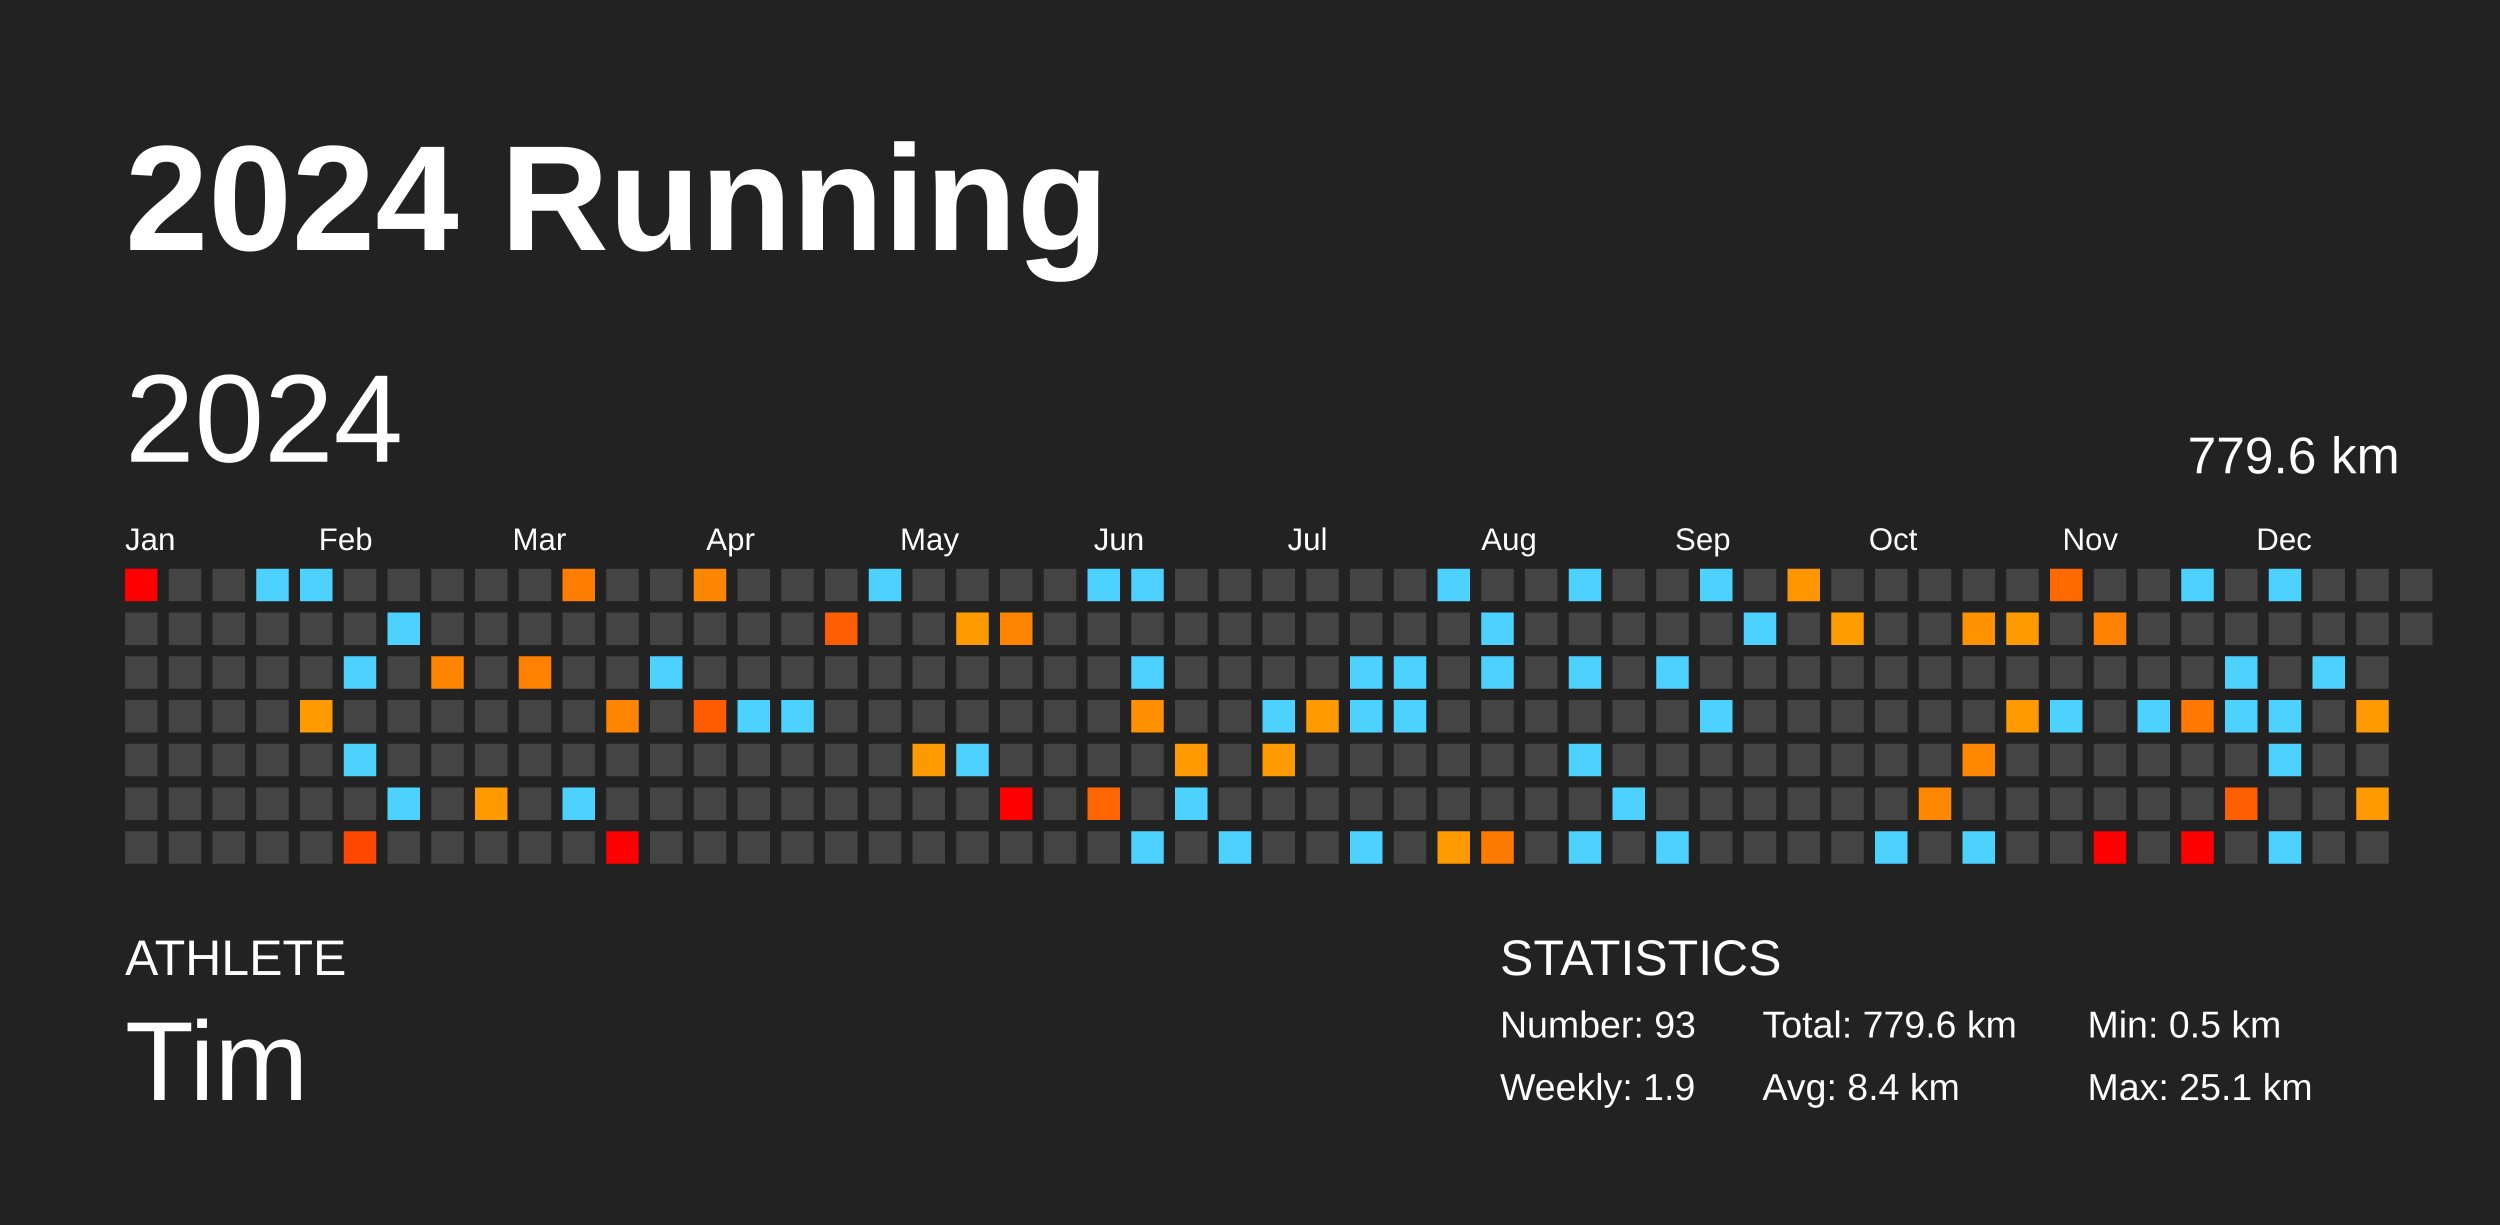
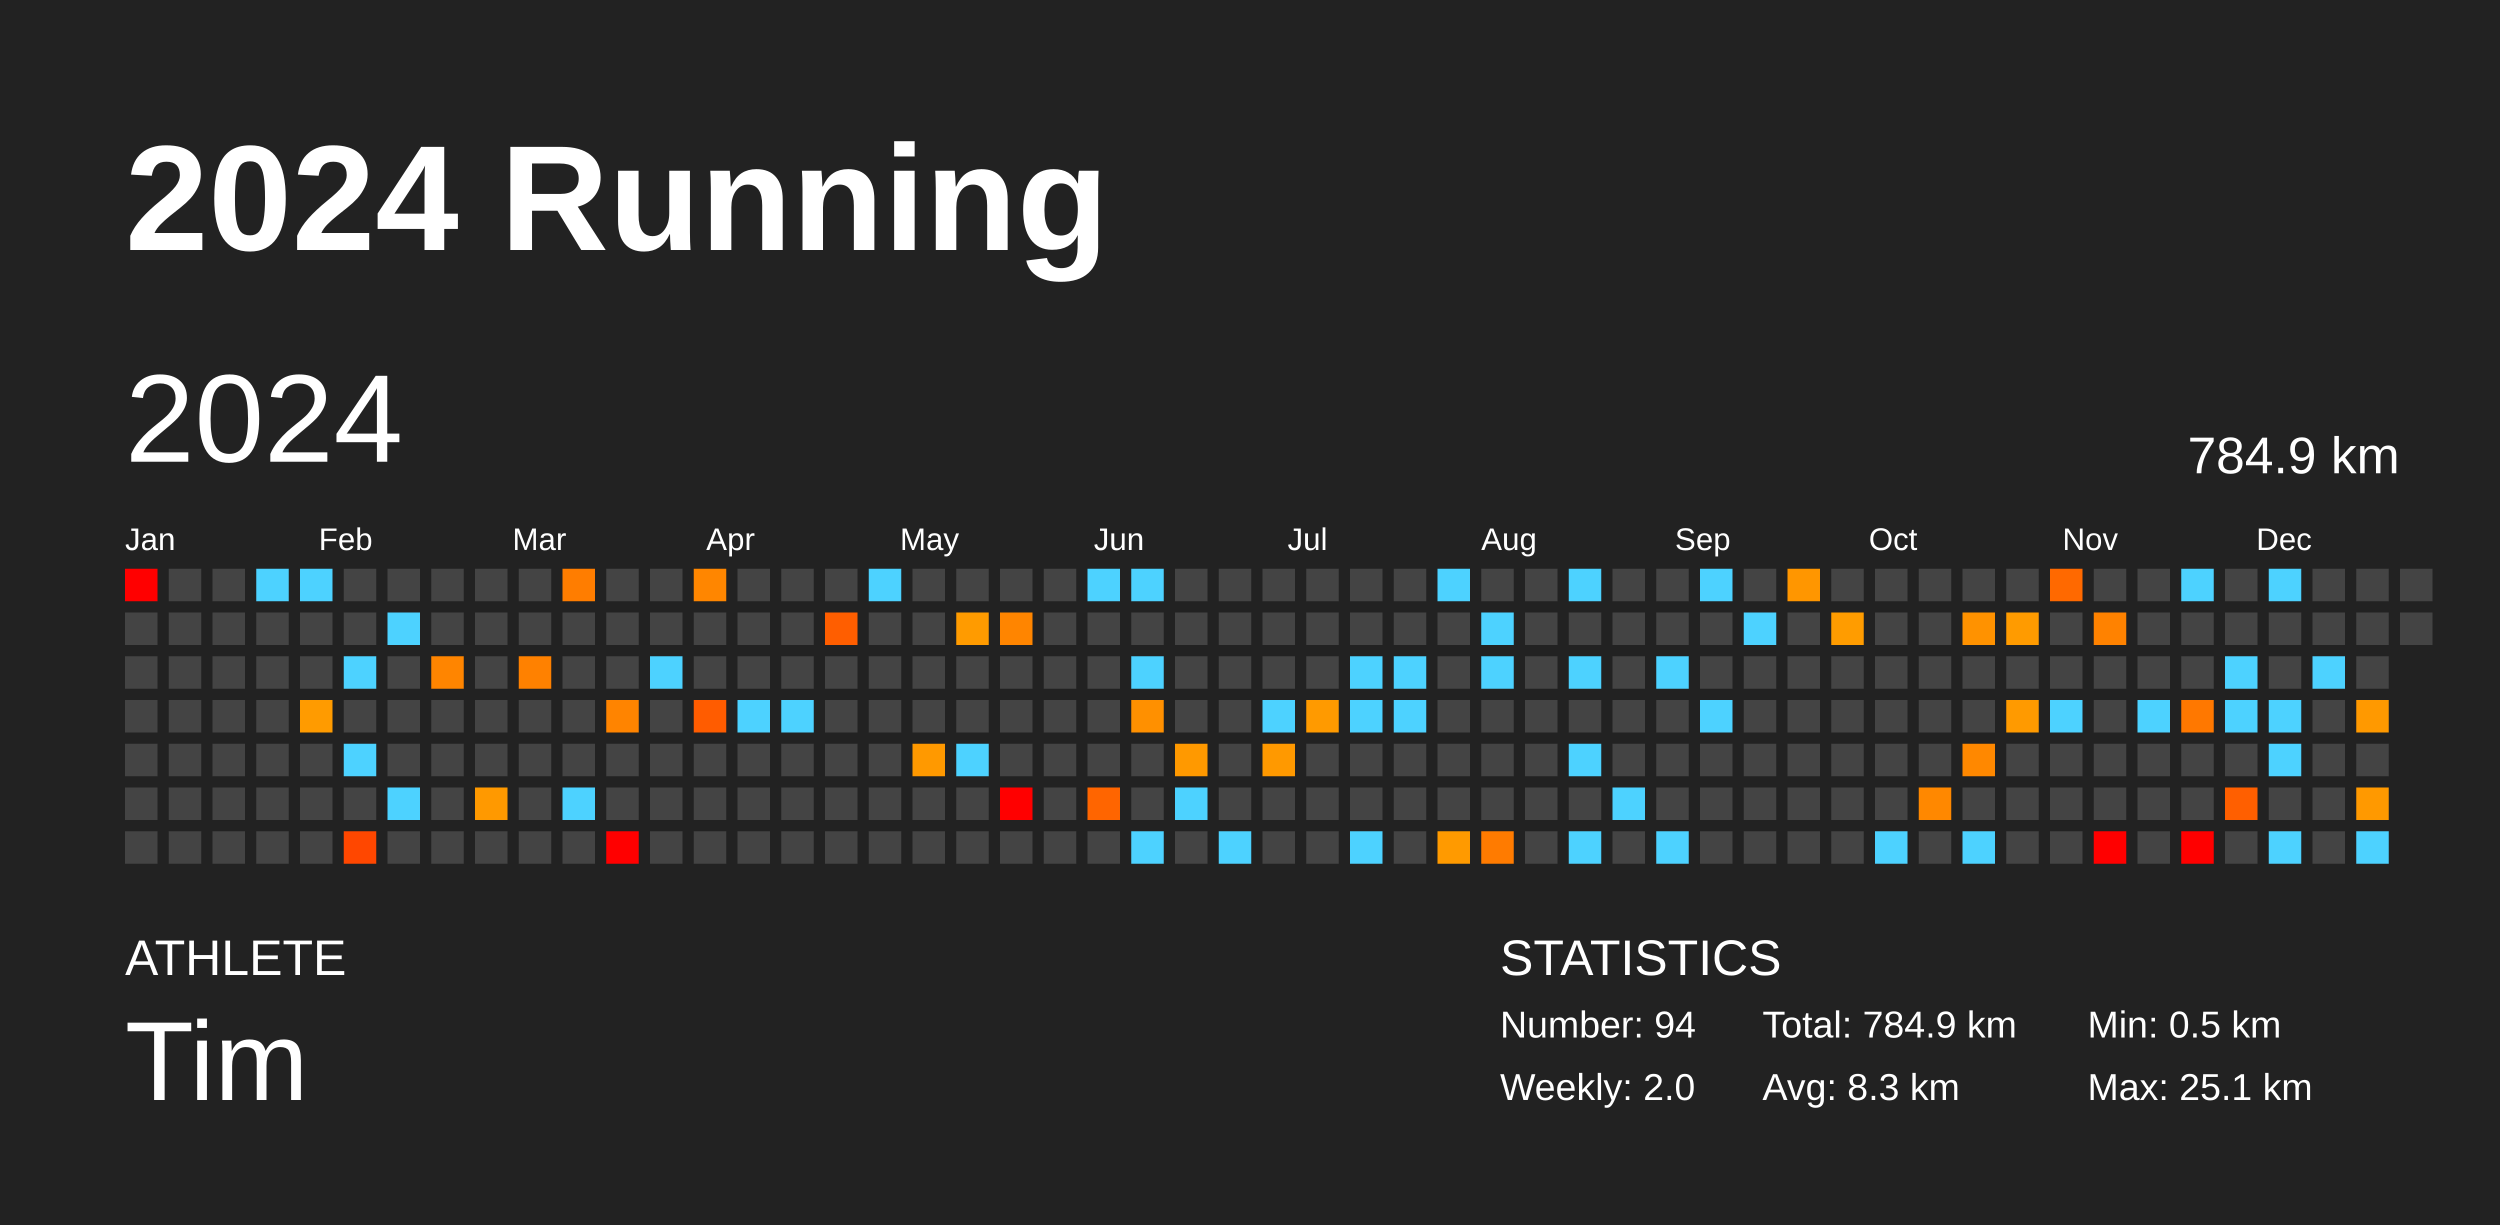
<svg xmlns="http://www.w3.org/2000/svg" baseProfile="full" height="98mm" version="1.1" viewBox="0,0,200,98" width="200mm">
  <defs />
  <rect fill="#222222" height="98" width="200" x="0" y="0" />
  <text fill="#FFFFFF" style="font-size:12px; font-family:Arial; font-weight:bold;" x="10" y="20">2024 Running</text>
  <text fill="#FFFFFF" style="font-size:4px; font-family:Arial" x="10" y="78">ATHLETE</text>
  <text fill="#FFFFFF" style="font-size:9px; font-family:Arial" x="10" y="88">Tim</text>
  <text fill="#FFFFFF" style="font-size:4px; font-family:Arial" x="120" y="78">STATISTICS</text>
-   <text fill="#FFFFFF" style="font-size:3px; font-family:Arial" x="120" y="83">Number: 93</text>
-   <text fill="#FFFFFF" style="font-size:3px; font-family:Arial" x="120" y="88">Weekly: 1.9</text>
-   <text fill="#FFFFFF" style="font-size:3px; font-family:Arial" x="141" y="83">Total: 779.6 km</text>
-   <text fill="#FFFFFF" style="font-size:3px; font-family:Arial" x="141" y="88">Avg: 8.4 km</text>
+   <text fill="#FFFFFF" style="font-size:3px; font-family:Arial" x="120" y="83">Number: 94</text>
+   <text fill="#FFFFFF" style="font-size:3px; font-family:Arial" x="120" y="88">Weekly: 2.0</text>
+   <text fill="#FFFFFF" style="font-size:3px; font-family:Arial" x="141" y="83">Total: 784.9 km</text>
+   <text fill="#FFFFFF" style="font-size:3px; font-family:Arial" x="141" y="88">Avg: 8.3 km</text>
  <text fill="#FFFFFF" style="font-size:3px; font-family:Arial" x="167" y="83">Min: 0.5 km</text>
  <text fill="#FFFFFF" style="font-size:3px; font-family:Arial" x="167" y="88">Max: 25.1 km</text>
  <text dominant-baseline="hanging" fill="#FFFFFF" style="font-size:10.0px; font-family:Arial;" x="10" y="30">2024</text>
-   <text dominant-baseline="hanging" fill="#FFFFFF" style="font-size:4.125px; font-family:Arial;" x="175" y="35">779.6 km</text>
+   <text dominant-baseline="hanging" fill="#FFFFFF" style="font-size:4.125px; font-family:Arial;" x="175" y="35">784.9 km</text>
  <text fill="#FFFFFF" style="font-size:2.5px; font-family:Arial" x="10.0" y="44">Jan</text>
  <text fill="#FFFFFF" style="font-size:2.5px; font-family:Arial" x="25.5" y="44">Feb</text>
  <text fill="#FFFFFF" style="font-size:2.5px; font-family:Arial" x="41.0" y="44">Mar</text>
  <text fill="#FFFFFF" style="font-size:2.5px; font-family:Arial" x="56.5" y="44">Apr</text>
  <text fill="#FFFFFF" style="font-size:2.5px; font-family:Arial" x="72.0" y="44">May</text>
  <text fill="#FFFFFF" style="font-size:2.5px; font-family:Arial" x="87.5" y="44">Jun</text>
  <text fill="#FFFFFF" style="font-size:2.5px; font-family:Arial" x="103.0" y="44">Jul</text>
  <text fill="#FFFFFF" style="font-size:2.5px; font-family:Arial" x="118.5" y="44">Aug</text>
  <text fill="#FFFFFF" style="font-size:2.5px; font-family:Arial" x="134.0" y="44">Sep</text>
  <text fill="#FFFFFF" style="font-size:2.5px; font-family:Arial" x="149.5" y="44">Oct</text>
  <text fill="#FFFFFF" style="font-size:2.5px; font-family:Arial" x="165.0" y="44">Nov</text>
  <text fill="#FFFFFF" style="font-size:2.5px; font-family:Arial" x="180.5" y="44">Dec</text>
  <rect fill="red" height="2.6" width="2.6" x="10.0" y="45.5" />
  <rect fill="#444444" height="2.6" width="2.6" x="10.0" y="49.0" />
  <rect fill="#444444" height="2.6" width="2.6" x="10.0" y="52.5" />
  <rect fill="#444444" height="2.6" width="2.6" x="10.0" y="56.0" />
  <rect fill="#444444" height="2.6" width="2.6" x="10.0" y="59.5" />
  <rect fill="#444444" height="2.6" width="2.6" x="10.0" y="63.0" />
  <rect fill="#444444" height="2.6" width="2.6" x="10.0" y="66.5" />
  <rect fill="#444444" height="2.6" width="2.6" x="13.5" y="45.5" />
  <rect fill="#444444" height="2.6" width="2.6" x="13.5" y="49.0" />
  <rect fill="#444444" height="2.6" width="2.6" x="13.5" y="52.5" />
  <rect fill="#444444" height="2.6" width="2.6" x="13.5" y="56.0" />
  <rect fill="#444444" height="2.6" width="2.6" x="13.5" y="59.5" />
  <rect fill="#444444" height="2.6" width="2.6" x="13.5" y="63.0" />
  <rect fill="#444444" height="2.6" width="2.6" x="13.5" y="66.5" />
  <rect fill="#444444" height="2.6" width="2.6" x="17.0" y="45.5" />
  <rect fill="#444444" height="2.6" width="2.6" x="17.0" y="49.0" />
  <rect fill="#444444" height="2.6" width="2.6" x="17.0" y="52.5" />
  <rect fill="#444444" height="2.6" width="2.6" x="17.0" y="56.0" />
  <rect fill="#444444" height="2.6" width="2.6" x="17.0" y="59.5" />
  <rect fill="#444444" height="2.6" width="2.6" x="17.0" y="63.0" />
  <rect fill="#444444" height="2.6" width="2.6" x="17.0" y="66.5" />
  <rect fill="#4dd2ff" height="2.6" width="2.6" x="20.5" y="45.5" />
  <rect fill="#444444" height="2.6" width="2.6" x="20.5" y="49.0" />
  <rect fill="#444444" height="2.6" width="2.6" x="20.5" y="52.5" />
  <rect fill="#444444" height="2.6" width="2.6" x="20.5" y="56.0" />
  <rect fill="#444444" height="2.6" width="2.6" x="20.5" y="59.5" />
  <rect fill="#444444" height="2.6" width="2.6" x="20.5" y="63.0" />
  <rect fill="#444444" height="2.6" width="2.6" x="20.5" y="66.5" />
  <rect fill="#4dd2ff" height="2.6" width="2.6" x="24.0" y="45.5" />
  <rect fill="#444444" height="2.6" width="2.6" x="24.0" y="49.0" />
  <rect fill="#444444" height="2.6" width="2.6" x="24.0" y="52.5" />
  <rect fill="#ff9b00" height="2.6" width="2.6" x="24.0" y="56.0" />
  <rect fill="#444444" height="2.6" width="2.6" x="24.0" y="59.5" />
  <rect fill="#444444" height="2.6" width="2.6" x="24.0" y="63.0" />
  <rect fill="#444444" height="2.6" width="2.6" x="24.0" y="66.5" />
  <rect fill="#444444" height="2.6" width="2.6" x="27.5" y="45.5" />
  <rect fill="#444444" height="2.6" width="2.6" x="27.5" y="49.0" />
  <rect fill="#4dd2ff" height="2.6" width="2.6" x="27.5" y="52.5" />
  <rect fill="#444444" height="2.6" width="2.6" x="27.5" y="56.0" />
  <rect fill="#4dd2ff" height="2.6" width="2.6" x="27.5" y="59.5" />
  <rect fill="#444444" height="2.6" width="2.6" x="27.5" y="63.0" />
  <rect fill="#ff4700" height="2.6" width="2.6" x="27.5" y="66.5" />
  <rect fill="#444444" height="2.6" width="2.6" x="31.0" y="45.5" />
  <rect fill="#4dd2ff" height="2.6" width="2.6" x="31.0" y="49.0" />
  <rect fill="#444444" height="2.6" width="2.6" x="31.0" y="52.5" />
  <rect fill="#444444" height="2.6" width="2.6" x="31.0" y="56.0" />
  <rect fill="#444444" height="2.6" width="2.6" x="31.0" y="59.5" />
  <rect fill="#4dd2ff" height="2.6" width="2.6" x="31.0" y="63.0" />
  <rect fill="#444444" height="2.6" width="2.6" x="31.0" y="66.5" />
  <rect fill="#444444" height="2.6" width="2.6" x="34.5" y="45.5" />
  <rect fill="#444444" height="2.6" width="2.6" x="34.5" y="49.0" />
  <rect fill="#ff8500" height="2.6" width="2.6" x="34.5" y="52.5" />
  <rect fill="#444444" height="2.6" width="2.6" x="34.5" y="56.0" />
  <rect fill="#444444" height="2.6" width="2.6" x="34.5" y="59.5" />
  <rect fill="#444444" height="2.6" width="2.6" x="34.5" y="63.0" />
  <rect fill="#444444" height="2.6" width="2.6" x="34.5" y="66.5" />
  <rect fill="#444444" height="2.6" width="2.6" x="38.0" y="45.5" />
  <rect fill="#444444" height="2.6" width="2.6" x="38.0" y="49.0" />
  <rect fill="#444444" height="2.6" width="2.6" x="38.0" y="52.5" />
  <rect fill="#444444" height="2.6" width="2.6" x="38.0" y="56.0" />
  <rect fill="#444444" height="2.6" width="2.6" x="38.0" y="59.5" />
  <rect fill="#ff9900" height="2.6" width="2.6" x="38.0" y="63.0" />
  <rect fill="#444444" height="2.6" width="2.6" x="38.0" y="66.5" />
  <rect fill="#444444" height="2.6" width="2.6" x="41.5" y="45.5" />
  <rect fill="#444444" height="2.6" width="2.6" x="41.5" y="49.0" />
  <rect fill="#ff8100" height="2.6" width="2.6" x="41.5" y="52.5" />
  <rect fill="#444444" height="2.6" width="2.6" x="41.5" y="56.0" />
  <rect fill="#444444" height="2.6" width="2.6" x="41.5" y="59.5" />
  <rect fill="#444444" height="2.6" width="2.6" x="41.5" y="63.0" />
  <rect fill="#444444" height="2.6" width="2.6" x="41.5" y="66.5" />
  <rect fill="#ff7d00" height="2.6" width="2.6" x="45.0" y="45.5" />
  <rect fill="#444444" height="2.6" width="2.6" x="45.0" y="49.0" />
  <rect fill="#444444" height="2.6" width="2.6" x="45.0" y="52.5" />
  <rect fill="#444444" height="2.6" width="2.6" x="45.0" y="56.0" />
  <rect fill="#444444" height="2.6" width="2.6" x="45.0" y="59.5" />
  <rect fill="#4dd2ff" height="2.6" width="2.6" x="45.0" y="63.0" />
  <rect fill="#444444" height="2.6" width="2.6" x="45.0" y="66.5" />
  <rect fill="#444444" height="2.6" width="2.6" x="48.5" y="45.5" />
  <rect fill="#444444" height="2.6" width="2.6" x="48.5" y="49.0" />
  <rect fill="#444444" height="2.6" width="2.6" x="48.5" y="52.5" />
  <rect fill="#ff8400" height="2.6" width="2.6" x="48.5" y="56.0" />
  <rect fill="#444444" height="2.6" width="2.6" x="48.5" y="59.5" />
  <rect fill="#444444" height="2.6" width="2.6" x="48.5" y="63.0" />
  <rect fill="red" height="2.6" width="2.6" x="48.5" y="66.5" />
  <rect fill="#444444" height="2.6" width="2.6" x="52.0" y="45.5" />
  <rect fill="#444444" height="2.6" width="2.6" x="52.0" y="49.0" />
  <rect fill="#4dd2ff" height="2.6" width="2.6" x="52.0" y="52.5" />
  <rect fill="#444444" height="2.6" width="2.6" x="52.0" y="56.0" />
  <rect fill="#444444" height="2.6" width="2.6" x="52.0" y="59.5" />
  <rect fill="#444444" height="2.6" width="2.6" x="52.0" y="63.0" />
  <rect fill="#444444" height="2.6" width="2.6" x="52.0" y="66.5" />
  <rect fill="#ff8600" height="2.6" width="2.6" x="55.5" y="45.5" />
  <rect fill="#444444" height="2.6" width="2.6" x="55.5" y="49.0" />
  <rect fill="#444444" height="2.6" width="2.6" x="55.5" y="52.5" />
  <rect fill="#ff5c00" height="2.6" width="2.6" x="55.5" y="56.0" />
  <rect fill="#444444" height="2.6" width="2.6" x="55.5" y="59.5" />
  <rect fill="#444444" height="2.6" width="2.6" x="55.5" y="63.0" />
  <rect fill="#444444" height="2.6" width="2.6" x="55.5" y="66.5" />
  <rect fill="#444444" height="2.6" width="2.6" x="59.0" y="45.5" />
  <rect fill="#444444" height="2.6" width="2.6" x="59.0" y="49.0" />
  <rect fill="#444444" height="2.6" width="2.6" x="59.0" y="52.5" />
  <rect fill="#4dd2ff" height="2.6" width="2.6" x="59.0" y="56.0" />
  <rect fill="#444444" height="2.6" width="2.6" x="59.0" y="59.5" />
  <rect fill="#444444" height="2.6" width="2.6" x="59.0" y="63.0" />
  <rect fill="#444444" height="2.6" width="2.6" x="59.0" y="66.5" />
  <rect fill="#444444" height="2.6" width="2.6" x="62.5" y="45.5" />
  <rect fill="#444444" height="2.6" width="2.6" x="62.5" y="49.0" />
  <rect fill="#444444" height="2.6" width="2.6" x="62.5" y="52.5" />
  <rect fill="#4dd2ff" height="2.6" width="2.6" x="62.5" y="56.0" />
  <rect fill="#444444" height="2.6" width="2.6" x="62.5" y="59.5" />
  <rect fill="#444444" height="2.6" width="2.6" x="62.5" y="63.0" />
  <rect fill="#444444" height="2.6" width="2.6" x="62.5" y="66.5" />
  <rect fill="#444444" height="2.6" width="2.6" x="66.0" y="45.5" />
  <rect fill="#ff5e00" height="2.6" width="2.6" x="66.0" y="49.0" />
  <rect fill="#444444" height="2.6" width="2.6" x="66.0" y="52.5" />
  <rect fill="#444444" height="2.6" width="2.6" x="66.0" y="56.0" />
  <rect fill="#444444" height="2.6" width="2.6" x="66.0" y="59.5" />
  <rect fill="#444444" height="2.6" width="2.6" x="66.0" y="63.0" />
  <rect fill="#444444" height="2.6" width="2.6" x="66.0" y="66.5" />
  <rect fill="#4dd2ff" height="2.6" width="2.6" x="69.5" y="45.5" />
  <rect fill="#444444" height="2.6" width="2.6" x="69.5" y="49.0" />
  <rect fill="#444444" height="2.6" width="2.6" x="69.5" y="52.5" />
  <rect fill="#444444" height="2.6" width="2.6" x="69.5" y="56.0" />
  <rect fill="#444444" height="2.6" width="2.6" x="69.5" y="59.5" />
  <rect fill="#444444" height="2.6" width="2.6" x="69.5" y="63.0" />
  <rect fill="#444444" height="2.6" width="2.6" x="69.5" y="66.5" />
  <rect fill="#444444" height="2.6" width="2.6" x="73.0" y="45.5" />
  <rect fill="#444444" height="2.6" width="2.6" x="73.0" y="49.0" />
  <rect fill="#444444" height="2.6" width="2.6" x="73.0" y="52.5" />
  <rect fill="#444444" height="2.6" width="2.6" x="73.0" y="56.0" />
  <rect fill="#ff9900" height="2.6" width="2.6" x="73.0" y="59.5" />
  <rect fill="#444444" height="2.6" width="2.6" x="73.0" y="63.0" />
  <rect fill="#444444" height="2.6" width="2.6" x="73.0" y="66.5" />
  <rect fill="#444444" height="2.6" width="2.6" x="76.5" y="45.5" />
  <rect fill="#ff9b00" height="2.6" width="2.6" x="76.5" y="49.0" />
  <rect fill="#444444" height="2.6" width="2.6" x="76.5" y="52.5" />
  <rect fill="#444444" height="2.6" width="2.6" x="76.5" y="56.0" />
  <rect fill="#4dd2ff" height="2.6" width="2.6" x="76.5" y="59.5" />
  <rect fill="#444444" height="2.6" width="2.6" x="76.5" y="63.0" />
  <rect fill="#444444" height="2.6" width="2.6" x="76.5" y="66.5" />
  <rect fill="#444444" height="2.6" width="2.6" x="80.0" y="45.5" />
  <rect fill="#ff8500" height="2.6" width="2.6" x="80.0" y="49.0" />
  <rect fill="#444444" height="2.6" width="2.6" x="80.0" y="52.5" />
  <rect fill="#444444" height="2.6" width="2.6" x="80.0" y="56.0" />
  <rect fill="#444444" height="2.6" width="2.6" x="80.0" y="59.5" />
  <rect fill="red" height="2.6" width="2.6" x="80.0" y="63.0" />
  <rect fill="#444444" height="2.6" width="2.6" x="80.0" y="66.5" />
  <rect fill="#444444" height="2.6" width="2.6" x="83.5" y="45.5" />
  <rect fill="#444444" height="2.6" width="2.6" x="83.5" y="49.0" />
  <rect fill="#444444" height="2.6" width="2.6" x="83.5" y="52.5" />
  <rect fill="#444444" height="2.6" width="2.6" x="83.5" y="56.0" />
  <rect fill="#444444" height="2.6" width="2.6" x="83.5" y="59.5" />
  <rect fill="#444444" height="2.6" width="2.6" x="83.5" y="63.0" />
  <rect fill="#444444" height="2.6" width="2.6" x="83.5" y="66.5" />
  <rect fill="#4dd2ff" height="2.6" width="2.6" x="87.0" y="45.5" />
  <rect fill="#444444" height="2.6" width="2.6" x="87.0" y="49.0" />
  <rect fill="#444444" height="2.6" width="2.6" x="87.0" y="52.5" />
  <rect fill="#444444" height="2.6" width="2.6" x="87.0" y="56.0" />
  <rect fill="#444444" height="2.6" width="2.6" x="87.0" y="59.5" />
  <rect fill="#ff6500" height="2.6" width="2.6" x="87.0" y="63.0" />
  <rect fill="#444444" height="2.6" width="2.6" x="87.0" y="66.5" />
  <rect fill="#4dd2ff" height="2.6" width="2.6" x="90.5" y="45.5" />
  <rect fill="#444444" height="2.6" width="2.6" x="90.5" y="49.0" />
  <rect fill="#4dd2ff" height="2.6" width="2.6" x="90.5" y="52.5" />
  <rect fill="#ff9000" height="2.6" width="2.6" x="90.5" y="56.0" />
  <rect fill="#444444" height="2.6" width="2.6" x="90.5" y="59.5" />
  <rect fill="#444444" height="2.6" width="2.6" x="90.5" y="63.0" />
  <rect fill="#4dd2ff" height="2.6" width="2.6" x="90.5" y="66.5" />
  <rect fill="#444444" height="2.6" width="2.6" x="94.0" y="45.5" />
  <rect fill="#444444" height="2.6" width="2.6" x="94.0" y="49.0" />
  <rect fill="#444444" height="2.6" width="2.6" x="94.0" y="52.5" />
  <rect fill="#444444" height="2.6" width="2.6" x="94.0" y="56.0" />
  <rect fill="#ff9900" height="2.6" width="2.6" x="94.0" y="59.5" />
  <rect fill="#4dd2ff" height="2.6" width="2.6" x="94.0" y="63.0" />
  <rect fill="#444444" height="2.6" width="2.6" x="94.0" y="66.5" />
  <rect fill="#444444" height="2.6" width="2.6" x="97.5" y="45.5" />
  <rect fill="#444444" height="2.6" width="2.6" x="97.5" y="49.0" />
  <rect fill="#444444" height="2.6" width="2.6" x="97.5" y="52.5" />
  <rect fill="#444444" height="2.6" width="2.6" x="97.5" y="56.0" />
  <rect fill="#444444" height="2.6" width="2.6" x="97.5" y="59.5" />
  <rect fill="#444444" height="2.6" width="2.6" x="97.5" y="63.0" />
  <rect fill="#4dd2ff" height="2.6" width="2.6" x="97.5" y="66.5" />
  <rect fill="#444444" height="2.6" width="2.6" x="101.0" y="45.5" />
  <rect fill="#444444" height="2.6" width="2.6" x="101.0" y="49.0" />
  <rect fill="#444444" height="2.6" width="2.6" x="101.0" y="52.5" />
  <rect fill="#4dd2ff" height="2.6" width="2.6" x="101.0" y="56.0" />
  <rect fill="#ff9900" height="2.6" width="2.6" x="101.0" y="59.5" />
  <rect fill="#444444" height="2.6" width="2.6" x="101.0" y="63.0" />
  <rect fill="#444444" height="2.6" width="2.6" x="101.0" y="66.5" />
  <rect fill="#444444" height="2.6" width="2.6" x="104.5" y="45.5" />
  <rect fill="#444444" height="2.6" width="2.6" x="104.5" y="49.0" />
  <rect fill="#444444" height="2.6" width="2.6" x="104.5" y="52.5" />
  <rect fill="#ff9a00" height="2.6" width="2.6" x="104.5" y="56.0" />
  <rect fill="#444444" height="2.6" width="2.6" x="104.5" y="59.5" />
  <rect fill="#444444" height="2.6" width="2.6" x="104.5" y="63.0" />
  <rect fill="#444444" height="2.6" width="2.6" x="104.5" y="66.5" />
  <rect fill="#444444" height="2.6" width="2.6" x="108.0" y="45.5" />
  <rect fill="#444444" height="2.6" width="2.6" x="108.0" y="49.0" />
  <rect fill="#4dd2ff" height="2.6" width="2.6" x="108.0" y="52.5" />
  <rect fill="#4dd2ff" height="2.6" width="2.6" x="108.0" y="56.0" />
  <rect fill="#444444" height="2.6" width="2.6" x="108.0" y="59.5" />
  <rect fill="#444444" height="2.6" width="2.6" x="108.0" y="63.0" />
  <rect fill="#4dd2ff" height="2.6" width="2.6" x="108.0" y="66.5" />
  <rect fill="#444444" height="2.6" width="2.6" x="111.5" y="45.5" />
  <rect fill="#444444" height="2.6" width="2.6" x="111.5" y="49.0" />
  <rect fill="#4dd2ff" height="2.6" width="2.6" x="111.5" y="52.5" />
  <rect fill="#4dd2ff" height="2.6" width="2.6" x="111.5" y="56.0" />
  <rect fill="#444444" height="2.6" width="2.6" x="111.5" y="59.5" />
  <rect fill="#444444" height="2.6" width="2.6" x="111.5" y="63.0" />
  <rect fill="#444444" height="2.6" width="2.6" x="111.5" y="66.5" />
  <rect fill="#4dd2ff" height="2.6" width="2.6" x="115.0" y="45.5" />
  <rect fill="#444444" height="2.6" width="2.6" x="115.0" y="49.0" />
  <rect fill="#444444" height="2.6" width="2.6" x="115.0" y="52.5" />
  <rect fill="#444444" height="2.6" width="2.6" x="115.0" y="56.0" />
  <rect fill="#444444" height="2.6" width="2.6" x="115.0" y="59.5" />
  <rect fill="#444444" height="2.6" width="2.6" x="115.0" y="63.0" />
  <rect fill="#ff9a00" height="2.6" width="2.6" x="115.0" y="66.5" />
  <rect fill="#444444" height="2.6" width="2.6" x="118.5" y="45.5" />
  <rect fill="#4dd2ff" height="2.6" width="2.6" x="118.5" y="49.0" />
  <rect fill="#4dd2ff" height="2.6" width="2.6" x="118.5" y="52.5" />
  <rect fill="#444444" height="2.6" width="2.6" x="118.5" y="56.0" />
  <rect fill="#444444" height="2.6" width="2.6" x="118.5" y="59.5" />
  <rect fill="#444444" height="2.6" width="2.6" x="118.5" y="63.0" />
  <rect fill="#ff7b00" height="2.6" width="2.6" x="118.5" y="66.5" />
  <rect fill="#444444" height="2.6" width="2.6" x="122.0" y="45.5" />
  <rect fill="#444444" height="2.6" width="2.6" x="122.0" y="49.0" />
  <rect fill="#444444" height="2.6" width="2.6" x="122.0" y="52.5" />
  <rect fill="#444444" height="2.6" width="2.6" x="122.0" y="56.0" />
  <rect fill="#444444" height="2.6" width="2.6" x="122.0" y="59.5" />
  <rect fill="#444444" height="2.6" width="2.6" x="122.0" y="63.0" />
  <rect fill="#444444" height="2.6" width="2.6" x="122.0" y="66.5" />
  <rect fill="#4dd2ff" height="2.6" width="2.6" x="125.5" y="45.5" />
  <rect fill="#444444" height="2.6" width="2.6" x="125.5" y="49.0" />
  <rect fill="#4dd2ff" height="2.6" width="2.6" x="125.5" y="52.5" />
  <rect fill="#444444" height="2.6" width="2.6" x="125.5" y="56.0" />
  <rect fill="#4dd2ff" height="2.6" width="2.6" x="125.5" y="59.5" />
  <rect fill="#444444" height="2.6" width="2.6" x="125.5" y="63.0" />
  <rect fill="#4dd2ff" height="2.6" width="2.6" x="125.5" y="66.5" />
  <rect fill="#444444" height="2.6" width="2.6" x="129.0" y="45.5" />
  <rect fill="#444444" height="2.6" width="2.6" x="129.0" y="49.0" />
  <rect fill="#444444" height="2.6" width="2.6" x="129.0" y="52.5" />
  <rect fill="#444444" height="2.6" width="2.6" x="129.0" y="56.0" />
  <rect fill="#444444" height="2.6" width="2.6" x="129.0" y="59.5" />
  <rect fill="#4dd2ff" height="2.6" width="2.6" x="129.0" y="63.0" />
  <rect fill="#444444" height="2.6" width="2.6" x="129.0" y="66.5" />
  <rect fill="#444444" height="2.6" width="2.6" x="132.5" y="45.5" />
  <rect fill="#444444" height="2.6" width="2.6" x="132.5" y="49.0" />
  <rect fill="#4dd2ff" height="2.6" width="2.6" x="132.5" y="52.5" />
  <rect fill="#444444" height="2.6" width="2.6" x="132.5" y="56.0" />
  <rect fill="#444444" height="2.6" width="2.6" x="132.5" y="59.5" />
  <rect fill="#444444" height="2.6" width="2.6" x="132.5" y="63.0" />
  <rect fill="#4dd2ff" height="2.6" width="2.6" x="132.5" y="66.5" />
  <rect fill="#4dd2ff" height="2.6" width="2.6" x="136.0" y="45.5" />
  <rect fill="#444444" height="2.6" width="2.6" x="136.0" y="49.0" />
  <rect fill="#444444" height="2.6" width="2.6" x="136.0" y="52.5" />
  <rect fill="#4dd2ff" height="2.6" width="2.6" x="136.0" y="56.0" />
  <rect fill="#444444" height="2.6" width="2.6" x="136.0" y="59.5" />
  <rect fill="#444444" height="2.6" width="2.6" x="136.0" y="63.0" />
  <rect fill="#444444" height="2.6" width="2.6" x="136.0" y="66.5" />
  <rect fill="#444444" height="2.6" width="2.6" x="139.5" y="45.5" />
  <rect fill="#4dd2ff" height="2.6" width="2.6" x="139.5" y="49.0" />
  <rect fill="#444444" height="2.6" width="2.6" x="139.5" y="52.5" />
  <rect fill="#444444" height="2.6" width="2.6" x="139.5" y="56.0" />
  <rect fill="#444444" height="2.6" width="2.6" x="139.5" y="59.5" />
  <rect fill="#444444" height="2.6" width="2.6" x="139.5" y="63.0" />
  <rect fill="#444444" height="2.6" width="2.6" x="139.5" y="66.5" />
  <rect fill="#ff9600" height="2.6" width="2.6" x="143.0" y="45.5" />
  <rect fill="#444444" height="2.6" width="2.6" x="143.0" y="49.0" />
  <rect fill="#444444" height="2.6" width="2.6" x="143.0" y="52.5" />
  <rect fill="#444444" height="2.6" width="2.6" x="143.0" y="56.0" />
  <rect fill="#444444" height="2.6" width="2.6" x="143.0" y="59.5" />
  <rect fill="#444444" height="2.6" width="2.6" x="143.0" y="63.0" />
  <rect fill="#444444" height="2.6" width="2.6" x="143.0" y="66.5" />
  <rect fill="#444444" height="2.6" width="2.6" x="146.5" y="45.5" />
  <rect fill="#ff9c00" height="2.6" width="2.6" x="146.5" y="49.0" />
  <rect fill="#444444" height="2.6" width="2.6" x="146.5" y="52.5" />
  <rect fill="#444444" height="2.6" width="2.6" x="146.5" y="56.0" />
  <rect fill="#444444" height="2.6" width="2.6" x="146.5" y="59.5" />
  <rect fill="#444444" height="2.6" width="2.6" x="146.5" y="63.0" />
  <rect fill="#444444" height="2.6" width="2.6" x="146.5" y="66.5" />
  <rect fill="#444444" height="2.6" width="2.6" x="150.0" y="45.5" />
  <rect fill="#444444" height="2.6" width="2.6" x="150.0" y="49.0" />
  <rect fill="#444444" height="2.6" width="2.6" x="150.0" y="52.5" />
  <rect fill="#444444" height="2.6" width="2.6" x="150.0" y="56.0" />
  <rect fill="#444444" height="2.6" width="2.6" x="150.0" y="59.5" />
  <rect fill="#444444" height="2.6" width="2.6" x="150.0" y="63.0" />
  <rect fill="#4dd2ff" height="2.6" width="2.6" x="150.0" y="66.5" />
  <rect fill="#444444" height="2.6" width="2.6" x="153.5" y="45.5" />
  <rect fill="#444444" height="2.6" width="2.6" x="153.5" y="49.0" />
  <rect fill="#444444" height="2.6" width="2.6" x="153.5" y="52.5" />
  <rect fill="#444444" height="2.6" width="2.6" x="153.5" y="56.0" />
  <rect fill="#444444" height="2.6" width="2.6" x="153.5" y="59.5" />
  <rect fill="#ff8800" height="2.6" width="2.6" x="153.5" y="63.0" />
  <rect fill="#444444" height="2.6" width="2.6" x="153.5" y="66.5" />
  <rect fill="#444444" height="2.6" width="2.6" x="157.0" y="45.5" />
  <rect fill="#ff9200" height="2.6" width="2.6" x="157.0" y="49.0" />
  <rect fill="#444444" height="2.6" width="2.6" x="157.0" y="52.5" />
  <rect fill="#444444" height="2.6" width="2.6" x="157.0" y="56.0" />
  <rect fill="#ff8800" height="2.6" width="2.6" x="157.0" y="59.5" />
  <rect fill="#444444" height="2.6" width="2.6" x="157.0" y="63.0" />
  <rect fill="#4dd2ff" height="2.6" width="2.6" x="157.0" y="66.5" />
  <rect fill="#444444" height="2.6" width="2.6" x="160.5" y="45.5" />
  <rect fill="#ff9b00" height="2.6" width="2.6" x="160.5" y="49.0" />
  <rect fill="#444444" height="2.6" width="2.6" x="160.5" y="52.5" />
  <rect fill="#ff9a00" height="2.6" width="2.6" x="160.5" y="56.0" />
  <rect fill="#444444" height="2.6" width="2.6" x="160.5" y="59.5" />
  <rect fill="#444444" height="2.6" width="2.6" x="160.5" y="63.0" />
  <rect fill="#444444" height="2.6" width="2.6" x="160.5" y="66.5" />
  <rect fill="#ff6900" height="2.6" width="2.6" x="164.0" y="45.5" />
  <rect fill="#444444" height="2.6" width="2.6" x="164.0" y="49.0" />
  <rect fill="#444444" height="2.6" width="2.6" x="164.0" y="52.5" />
  <rect fill="#4dd2ff" height="2.6" width="2.6" x="164.0" y="56.0" />
  <rect fill="#444444" height="2.6" width="2.6" x="164.0" y="59.5" />
  <rect fill="#444444" height="2.6" width="2.6" x="164.0" y="63.0" />
  <rect fill="#444444" height="2.6" width="2.6" x="164.0" y="66.5" />
  <rect fill="#444444" height="2.6" width="2.6" x="167.5" y="45.5" />
  <rect fill="#ff8200" height="2.6" width="2.6" x="167.5" y="49.0" />
  <rect fill="#444444" height="2.6" width="2.6" x="167.5" y="52.5" />
  <rect fill="#444444" height="2.6" width="2.6" x="167.5" y="56.0" />
  <rect fill="#444444" height="2.6" width="2.6" x="167.5" y="59.5" />
  <rect fill="#444444" height="2.6" width="2.6" x="167.5" y="63.0" />
  <rect fill="red" height="2.6" width="2.6" x="167.5" y="66.5" />
  <rect fill="#444444" height="2.6" width="2.6" x="171.0" y="45.5" />
  <rect fill="#444444" height="2.6" width="2.6" x="171.0" y="49.0" />
  <rect fill="#444444" height="2.6" width="2.6" x="171.0" y="52.5" />
  <rect fill="#4dd2ff" height="2.6" width="2.6" x="171.0" y="56.0" />
  <rect fill="#444444" height="2.6" width="2.6" x="171.0" y="59.5" />
  <rect fill="#444444" height="2.6" width="2.6" x="171.0" y="63.0" />
  <rect fill="#444444" height="2.6" width="2.6" x="171.0" y="66.5" />
  <rect fill="#4dd2ff" height="2.6" width="2.6" x="174.5" y="45.5" />
  <rect fill="#444444" height="2.6" width="2.6" x="174.5" y="49.0" />
  <rect fill="#444444" height="2.6" width="2.6" x="174.5" y="52.5" />
  <rect fill="#ff7800" height="2.6" width="2.6" x="174.5" y="56.0" />
  <rect fill="#444444" height="2.6" width="2.6" x="174.5" y="59.5" />
  <rect fill="#444444" height="2.6" width="2.6" x="174.5" y="63.0" />
  <rect fill="red" height="2.6" width="2.6" x="174.5" y="66.5" />
  <rect fill="#444444" height="2.6" width="2.6" x="178.0" y="45.5" />
  <rect fill="#444444" height="2.6" width="2.6" x="178.0" y="49.0" />
  <rect fill="#4dd2ff" height="2.6" width="2.6" x="178.0" y="52.5" />
  <rect fill="#4dd2ff" height="2.6" width="2.6" x="178.0" y="56.0" />
  <rect fill="#444444" height="2.6" width="2.6" x="178.0" y="59.5" />
  <rect fill="#ff5f00" height="2.6" width="2.6" x="178.0" y="63.0" />
  <rect fill="#444444" height="2.6" width="2.6" x="178.0" y="66.5" />
  <rect fill="#4dd2ff" height="2.6" width="2.6" x="181.5" y="45.5" />
  <rect fill="#444444" height="2.6" width="2.6" x="181.5" y="49.0" />
  <rect fill="#444444" height="2.6" width="2.6" x="181.5" y="52.5" />
  <rect fill="#4dd2ff" height="2.6" width="2.6" x="181.5" y="56.0" />
  <rect fill="#4dd2ff" height="2.6" width="2.6" x="181.5" y="59.5" />
  <rect fill="#444444" height="2.6" width="2.6" x="181.5" y="63.0" />
  <rect fill="#4dd2ff" height="2.6" width="2.6" x="181.5" y="66.5" />
  <rect fill="#444444" height="2.6" width="2.6" x="185.0" y="45.5" />
  <rect fill="#444444" height="2.6" width="2.6" x="185.0" y="49.0" />
  <rect fill="#4dd2ff" height="2.6" width="2.6" x="185.0" y="52.5" />
  <rect fill="#444444" height="2.6" width="2.6" x="185.0" y="56.0" />
  <rect fill="#444444" height="2.6" width="2.6" x="185.0" y="59.5" />
  <rect fill="#444444" height="2.6" width="2.6" x="185.0" y="63.0" />
  <rect fill="#444444" height="2.6" width="2.6" x="185.0" y="66.5" />
  <rect fill="#444444" height="2.6" width="2.6" x="188.5" y="45.5" />
  <rect fill="#444444" height="2.6" width="2.6" x="188.5" y="49.0" />
  <rect fill="#444444" height="2.6" width="2.6" x="188.5" y="52.5" />
  <rect fill="#ff9900" height="2.6" width="2.6" x="188.5" y="56.0" />
  <rect fill="#444444" height="2.6" width="2.6" x="188.5" y="59.5" />
  <rect fill="#ff9900" height="2.6" width="2.6" x="188.5" y="63.0" />
-   <rect fill="#444444" height="2.6" width="2.6" x="188.5" y="66.5" />
+   <rect fill="#4dd2ff" height="2.6" width="2.6" x="188.5" y="66.5" />
  <rect fill="#444444" height="2.6" width="2.6" x="192.0" y="45.5" />
  <rect fill="#444444" height="2.6" width="2.6" x="192.0" y="49.0" />
</svg>
